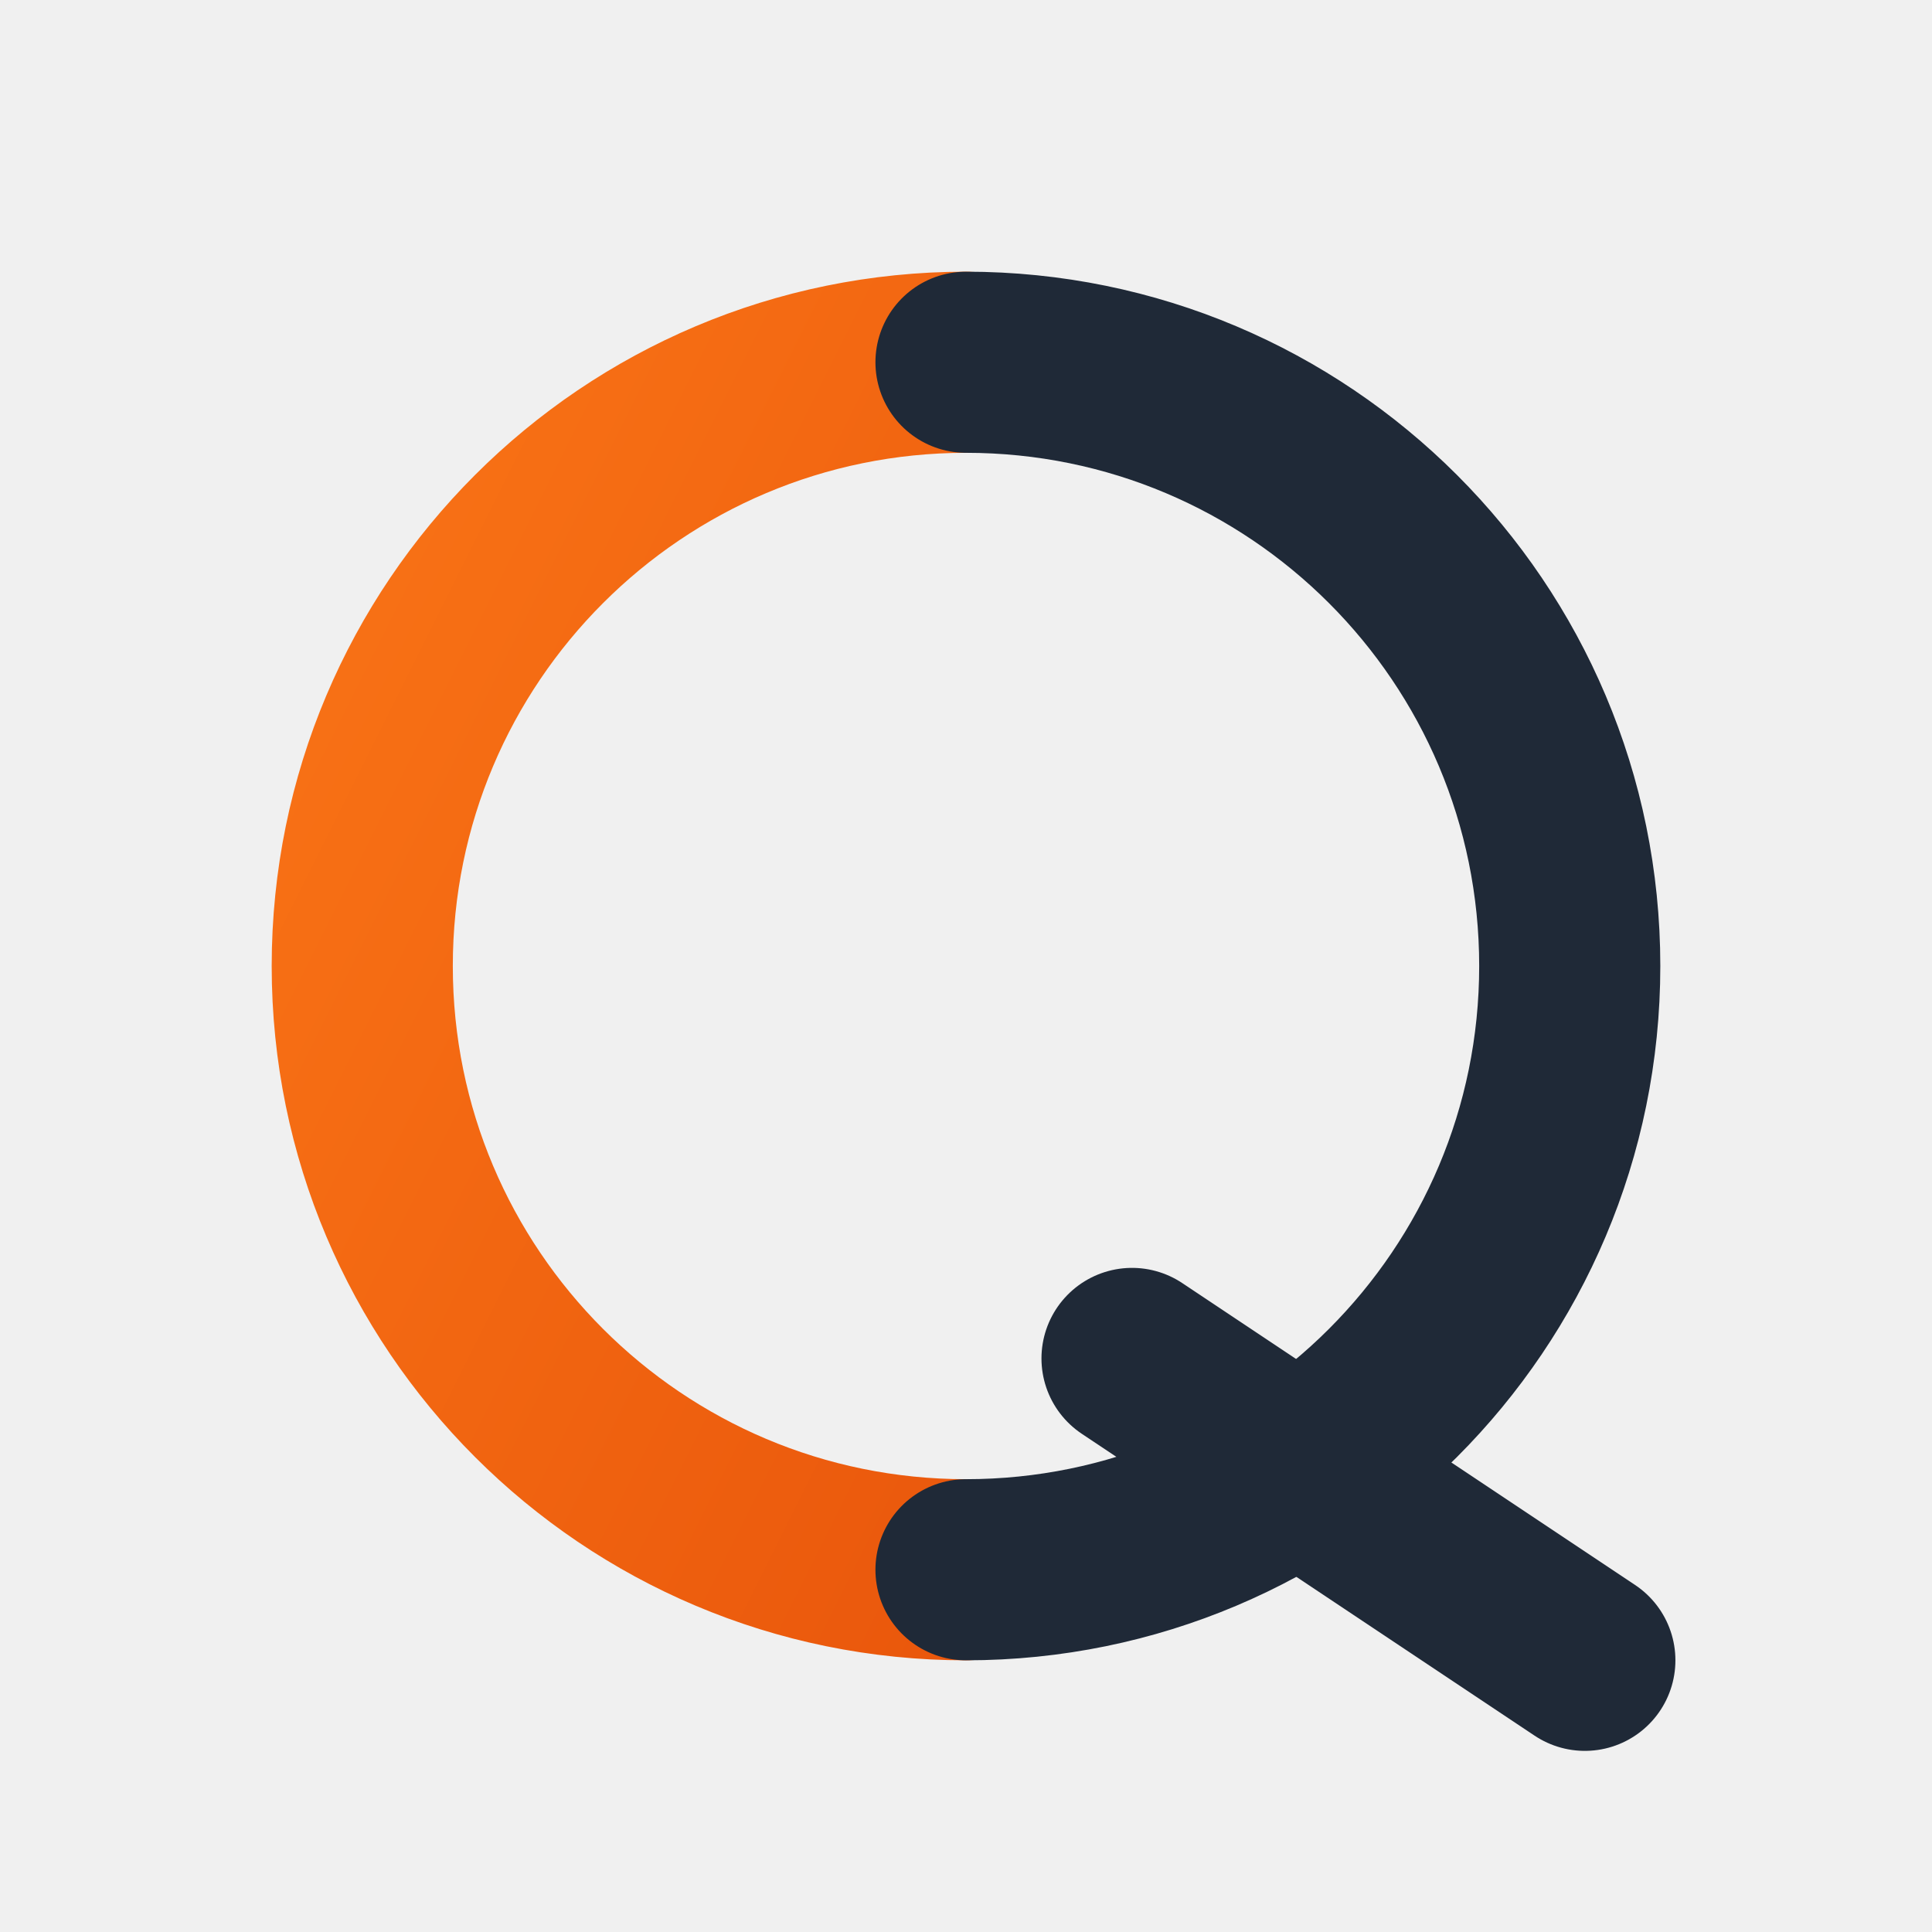
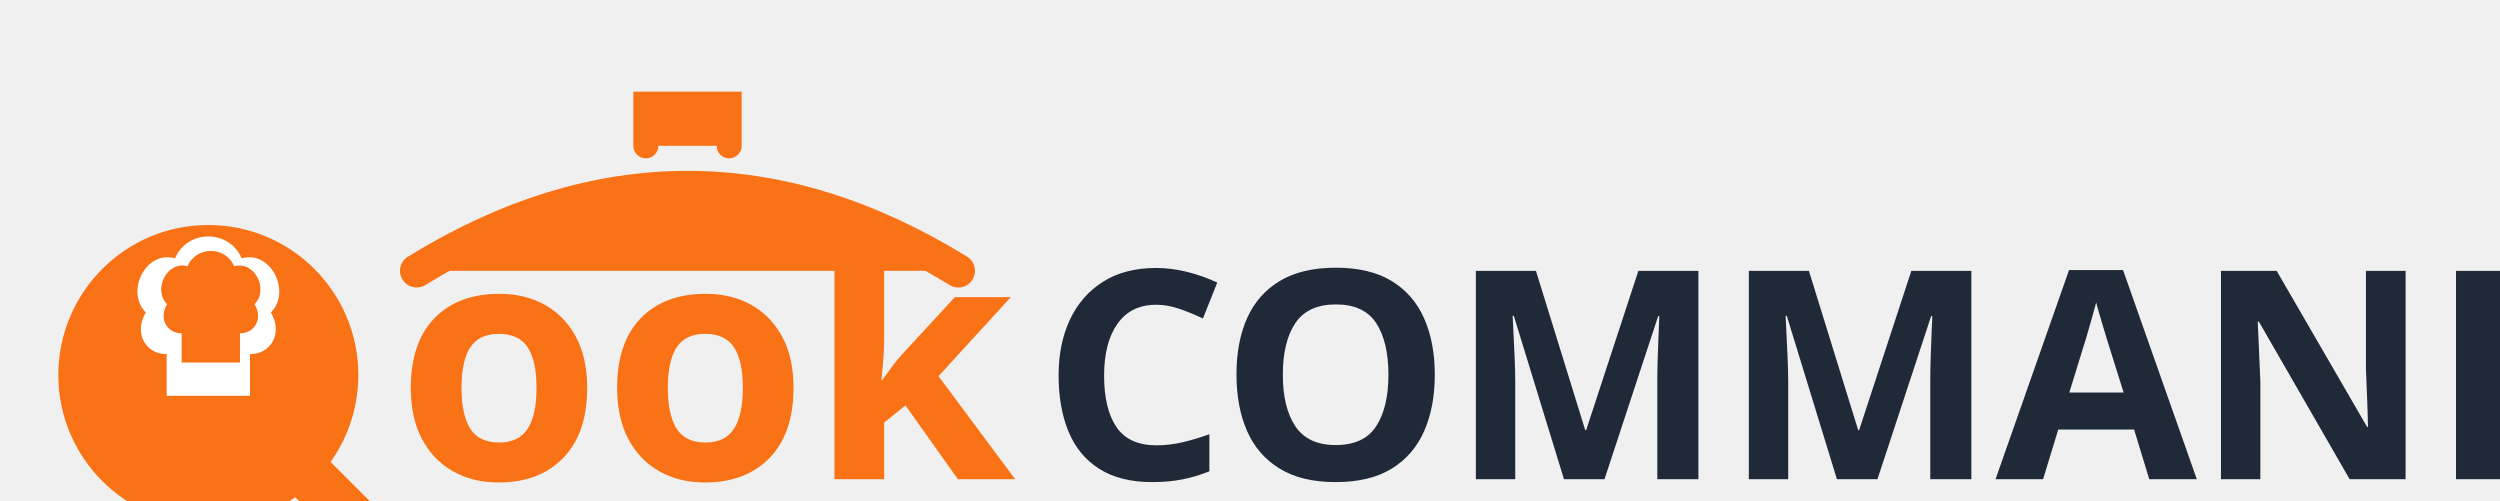
- <svg xmlns="http://www.w3.org/2000/svg" viewBox="0 0 512 512">
+ <svg xmlns="http://www.w3.org/2000/svg" viewBox="0 0 600 120">
  <defs>
-     <linearGradient id="primaryGradient" x1="0%" y1="0%" x2="100%" y2="100%">
-       <stop offset="0%" style="stop-color:#F97316;stop-opacity:1" />
-       <stop offset="100%" style="stop-color:#EA580C;stop-opacity:1" />
-     </linearGradient>
+     <style>
+       .text-orange { fill: #F97316; font-family: sans-serif; font-weight: 800; }
+       .text-dark { fill: #1F2937; font-family: sans-serif; font-weight: 700; letter-spacing: -0.5px;}
+       .shape-orange { fill: #F97316; }
+     </style>
  </defs>
-   <path d="M256,416C167.6,416,96,344.4,96,256S167.6,96,256,96" fill="none" stroke="url(#primaryGradient)" stroke-width="48" stroke-linecap="round" />
-   <path d="M256,96c88.4,0,160,71.6,160,160s-71.6,160-160,160" fill="none" stroke="#1F2937" stroke-width="48" stroke-linecap="round" />
-   <line x1="300" y1="360" x2="420" y2="440" stroke="#1F2937" stroke-width="48" stroke-linecap="round" />
+   <g transform="translate(10, 10)">
+     <path class="shape-orange" d="M40,50 A30,30 0 1,1 40,110 A30,30 0 1,1 40,50 M60,100 L75,115" stroke="#F97316" stroke-width="12" fill="none" stroke-linecap="round" />
+     <path fill="white" d="M30,85 L50,85 L50,75 C55,75 58,70 55,65 C60,60 55,50 48,52 C45,45 35,45 32,52 C25,50 20,60 25,65 C22,70 25,75 30,75 Z" />
+     <path fill="#F97316" d="M30,85 L50,85 L50,75 C55,75 58,70 55,65 C60,60 55,50 48,52 C45,45 35,45 32,52 C25,50 20,60 25,65 C22,70 25,75 30,75 Z" transform="scale(0.7) translate(18, 25)" />
+     <text x="85" y="105" font-size="80" class="text-orange">ook</text>
+     <path class="shape-orange" d="M90,55 Q155,15 220,55" fill="none" stroke="#F97316" stroke-width="8" stroke-linecap="round" />
+     <path class="shape-orange" d="M145,25 L145,15 Q155,15 165,15 L165,25" fill="none" stroke="#F97316" stroke-width="6" stroke-linecap="round" />
+     <text x="240" y="105" font-size="70" class="text-dark">COMMANDER</text>
+     <rect x="240" y="115" width="420" height="6" class="shape-orange" />
+   </g>
</svg>
